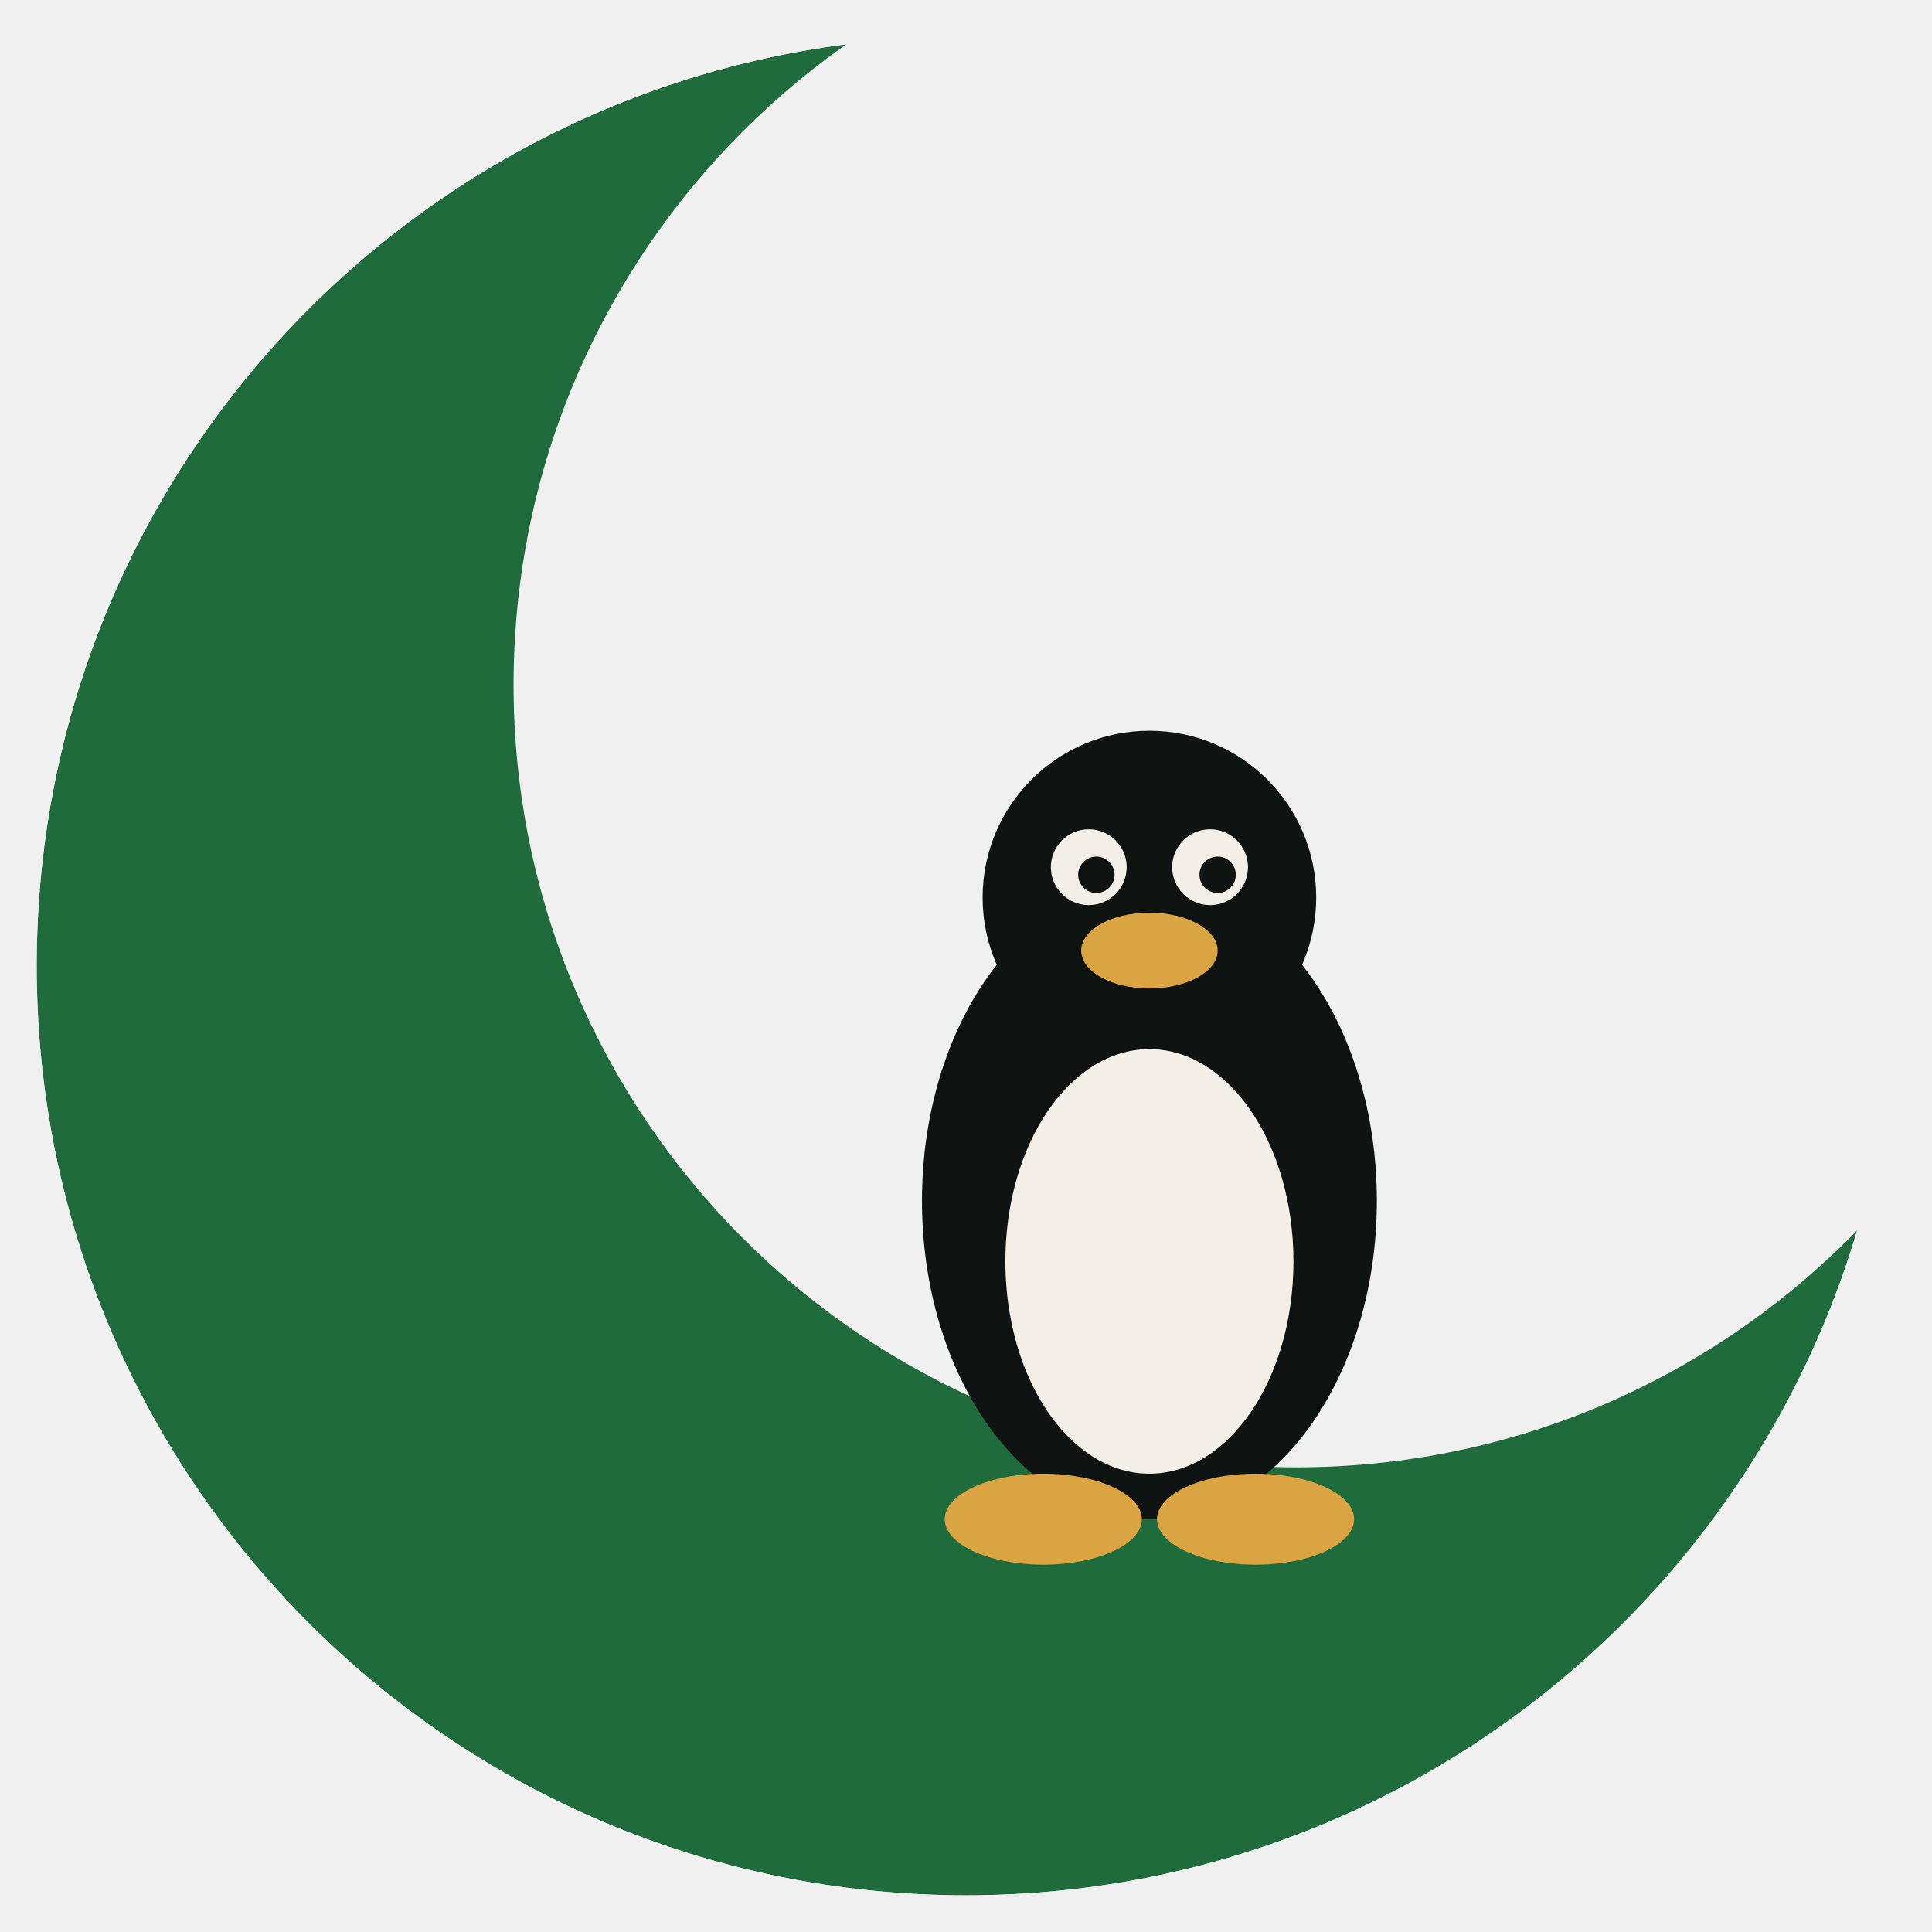
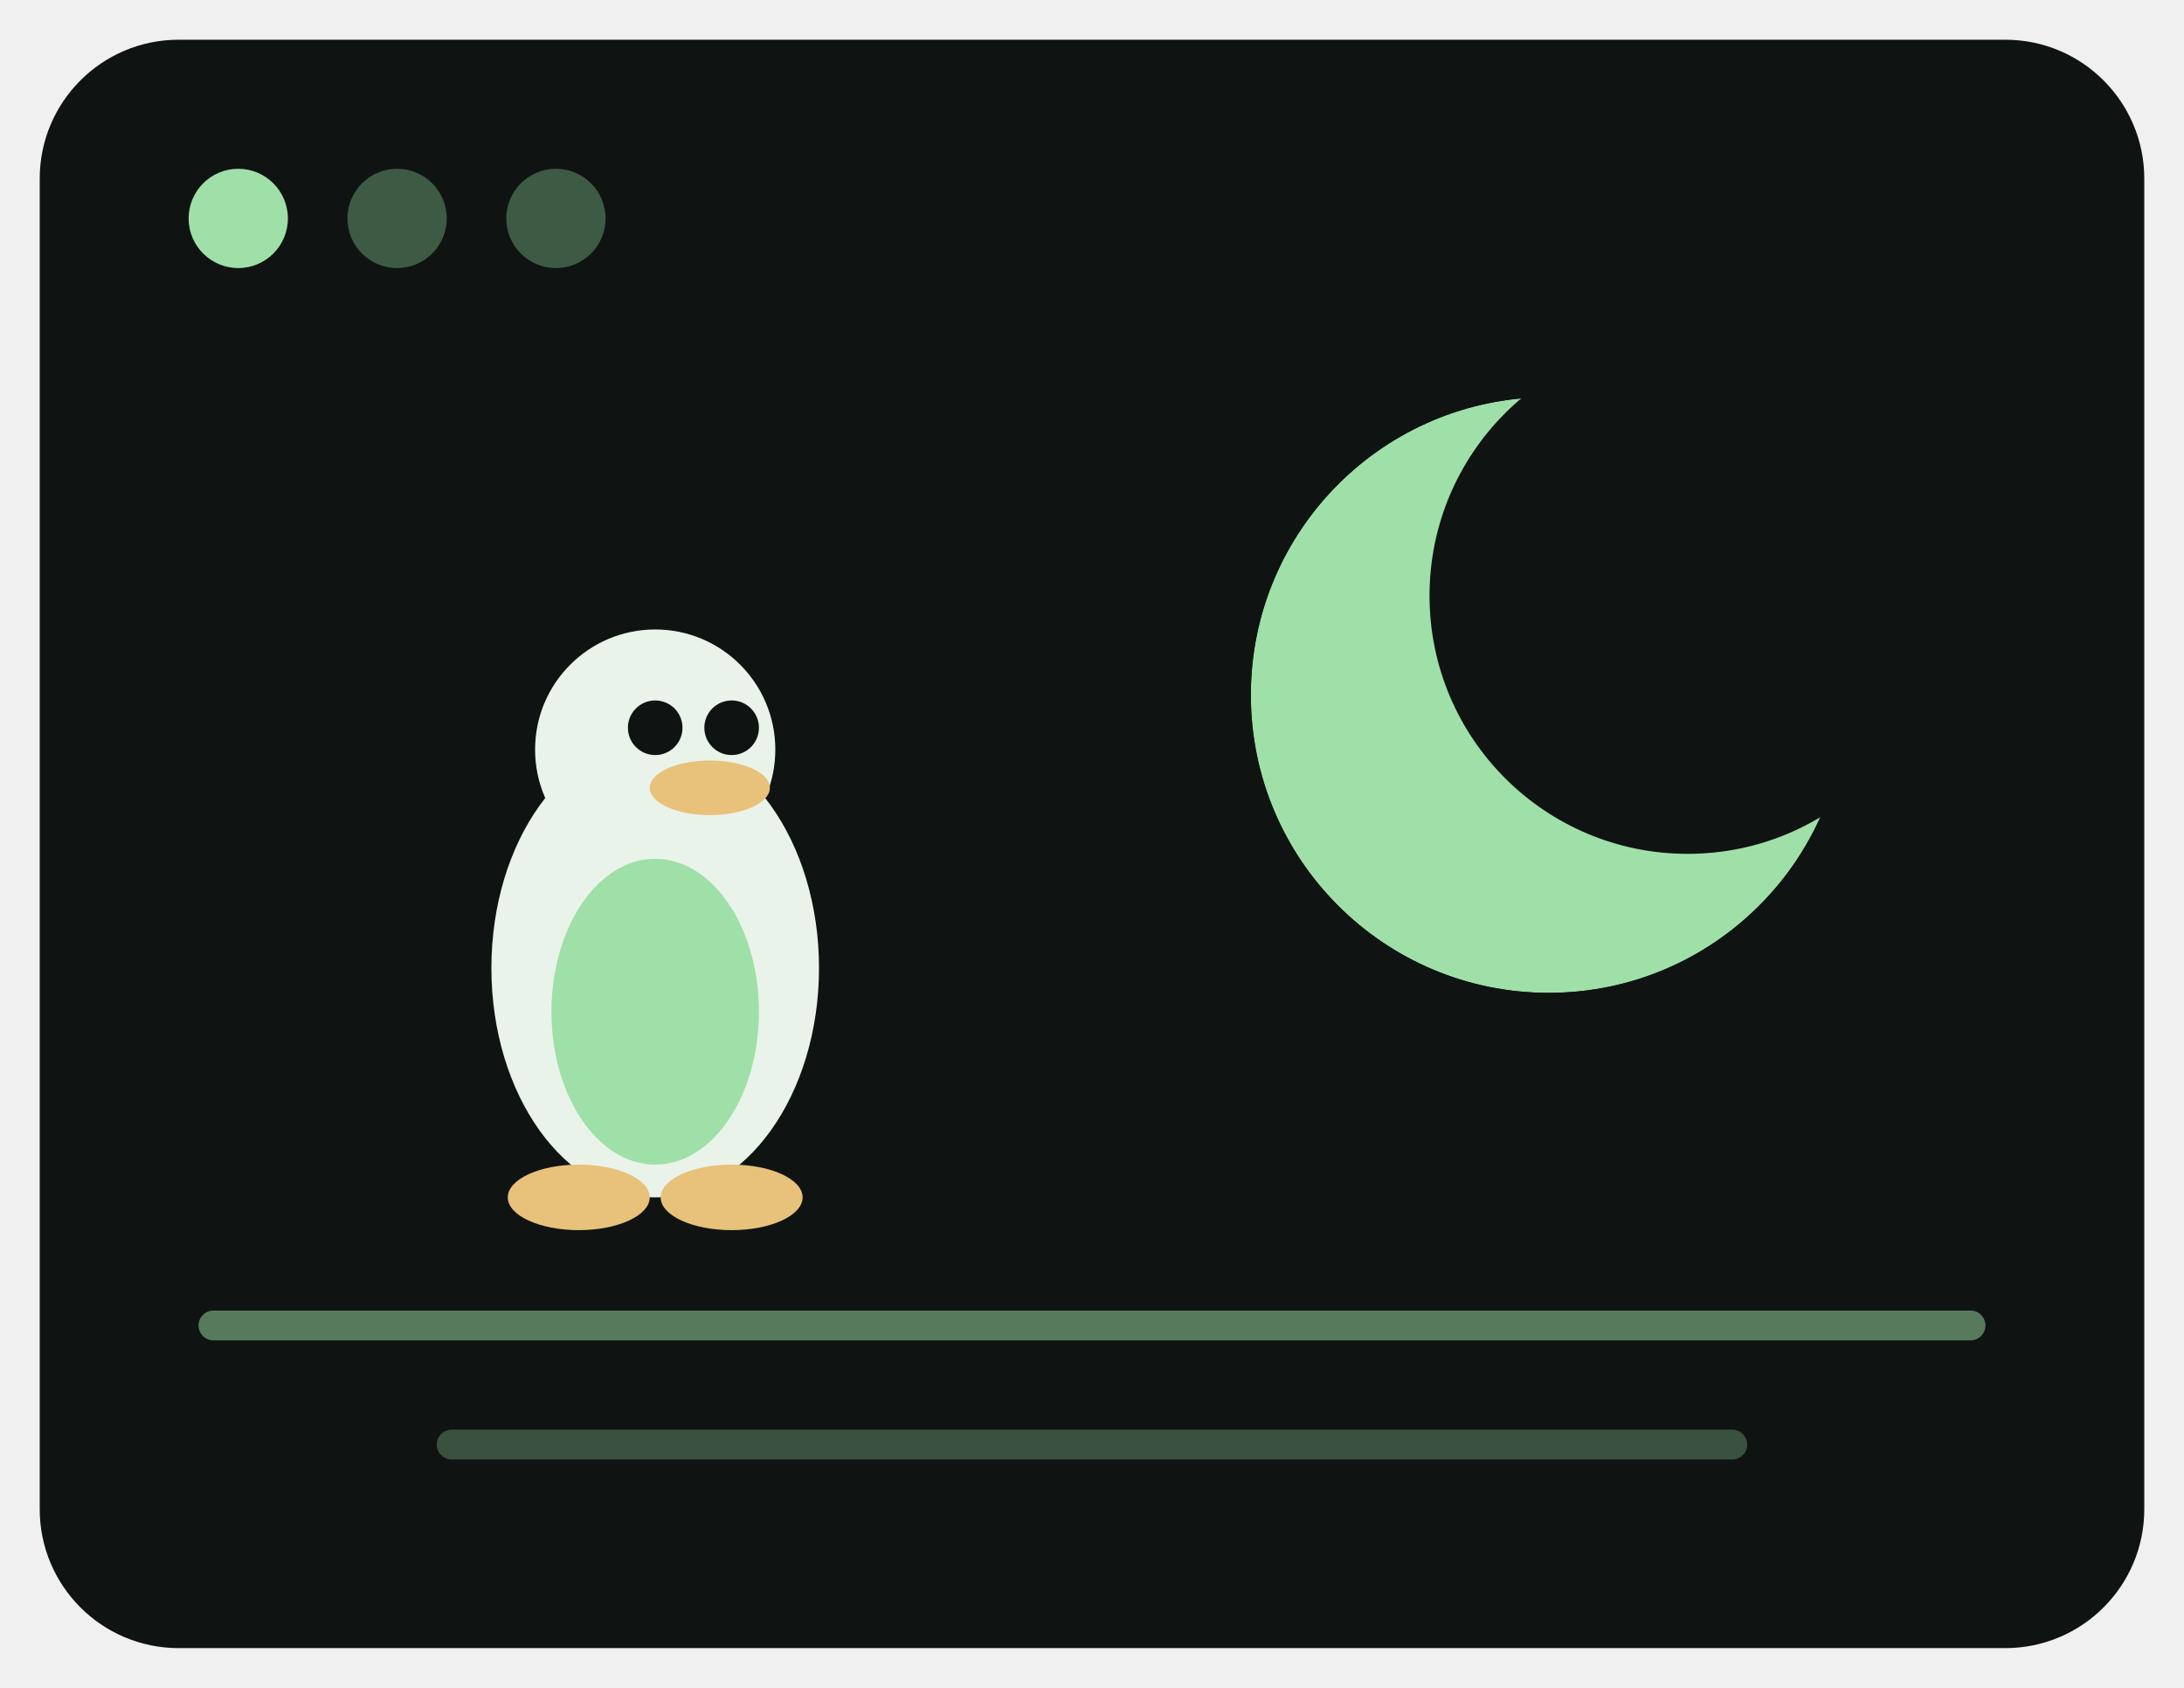
- <svg xmlns="http://www.w3.org/2000/svg" viewBox="6 6 158 158">
+ <svg xmlns="http://www.w3.org/2000/svg" viewBox="0 0 220 170">
  <style>
-     .moon{fill:#1f6b3c}.ink{fill:#0f1412}.line{stroke:none}.belly{fill:#f3efe6}.gold{fill:#d9a441}
-     @media (prefers-color-scheme: dark){.moon{fill:#9fe0a8}.line{stroke:#9fe0a8}.gold{fill:#e8c27a}}
+     .win{fill:#0f1412;stroke:none}
+     @media (prefers-color-scheme: dark){.win{stroke:#9fe0a8}}
  </style>
  <defs>
    <mask id="crescent">
-       <circle cx="85" cy="85" r="76" fill="#fff" />
-       <circle cx="112" cy="62" r="64" fill="#000" />
+       <circle cx="156" cy="70" r="30" fill="#fff" />
+       <circle cx="170" cy="60" r="26" fill="#000" />
    </mask>
  </defs>
-   <circle class="moon" cx="85" cy="85" r="76" mask="url(#crescent)" />
-   <g transform="translate(100 98) scale(.62)">
-     <ellipse class="ink line" cx="0" cy="10" rx="30" ry="42" stroke-width="5" />
-     <circle class="ink line" cx="0" cy="-30" r="22" stroke-width="5" />
-     <ellipse class="ink" cx="0" cy="12" rx="22" ry="32" />
-     <ellipse class="belly" cx="0" cy="18" rx="19" ry="28" />
-     <circle class="belly" cx="-8" cy="-34" r="5" />
-     <circle class="belly" cx="8" cy="-34" r="5" />
-     <circle class="ink" cx="-7" cy="-33" r="2.4" />
-     <circle class="ink" cx="9" cy="-33" r="2.4" />
-     <ellipse class="gold" cx="0" cy="-23" rx="9" ry="5" />
-     <ellipse class="gold" cx="-14" cy="52" rx="13" ry="6" />
-     <ellipse class="gold" cx="14" cy="52" rx="13" ry="6" />
+   <rect class="win" x="4" y="4" width="212" height="162" rx="14" stroke-width="5" />
+   <circle cx="24" cy="22" r="5" fill="#9fe0a8" />
+   <circle cx="40" cy="22" r="5" fill="#3d5a45" />
+   <circle cx="56" cy="22" r="5" fill="#3d5a45" />
+   <circle cx="156" cy="70" r="30" fill="#9fe0a8" mask="url(#crescent)" />
+   <rect x="20" y="132" width="180" height="3" rx="1.5" fill="#9fe0a8" opacity=".5" />
+   <rect x="44" y="144" width="132" height="3" rx="1.5" fill="#9fe0a8" opacity=".3" />
+   <g transform="translate(66 92) scale(.55)">
+     <ellipse cx="0" cy="10" rx="30" ry="42" fill="#e9f3ea" />
+     <circle cx="0" cy="-30" r="22" fill="#e9f3ea" />
+     <ellipse cx="0" cy="18" rx="19" ry="28" fill="#9fe0a8" />
+     <circle cx="0" cy="-34" r="5" fill="#0f1412" />
+     <circle cx="14" cy="-34" r="5" fill="#0f1412" />
+     <ellipse cx="10" cy="-23" rx="11" ry="5" fill="#e8c27a" />
+     <ellipse cx="-14" cy="52" rx="13" ry="6" fill="#e8c27a" />
+     <ellipse cx="14" cy="52" rx="13" ry="6" fill="#e8c27a" />
  </g>
</svg>
